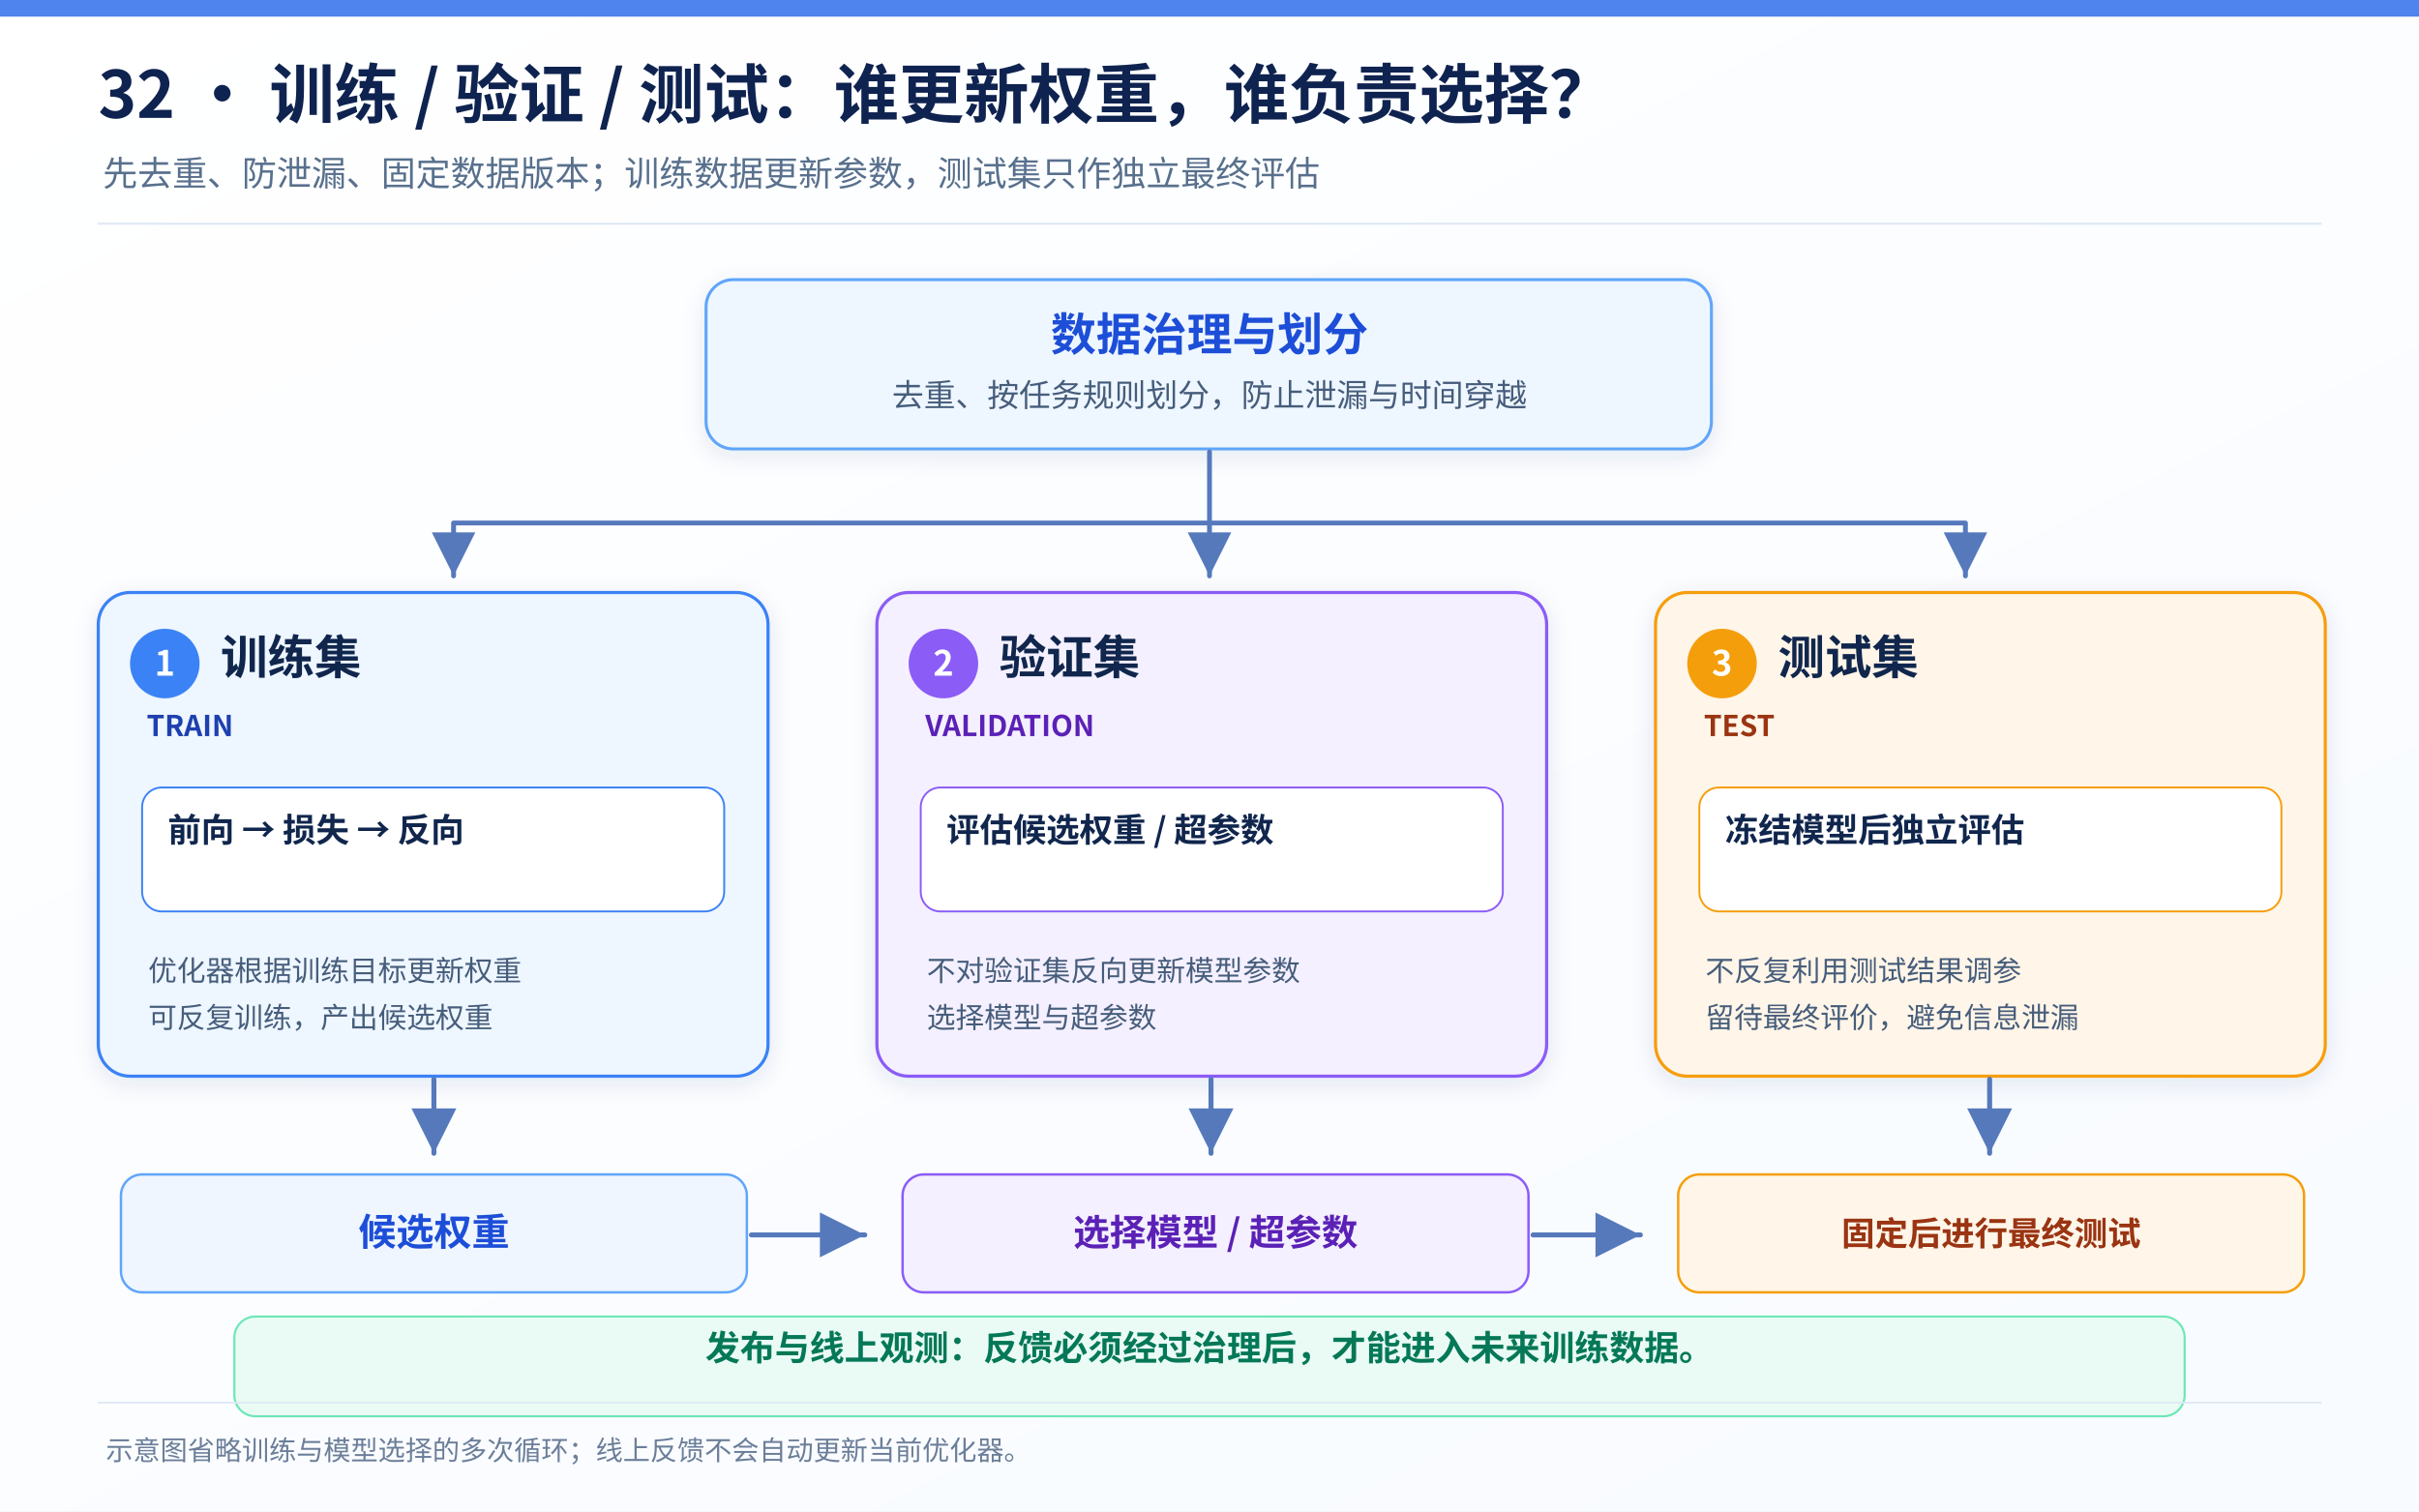
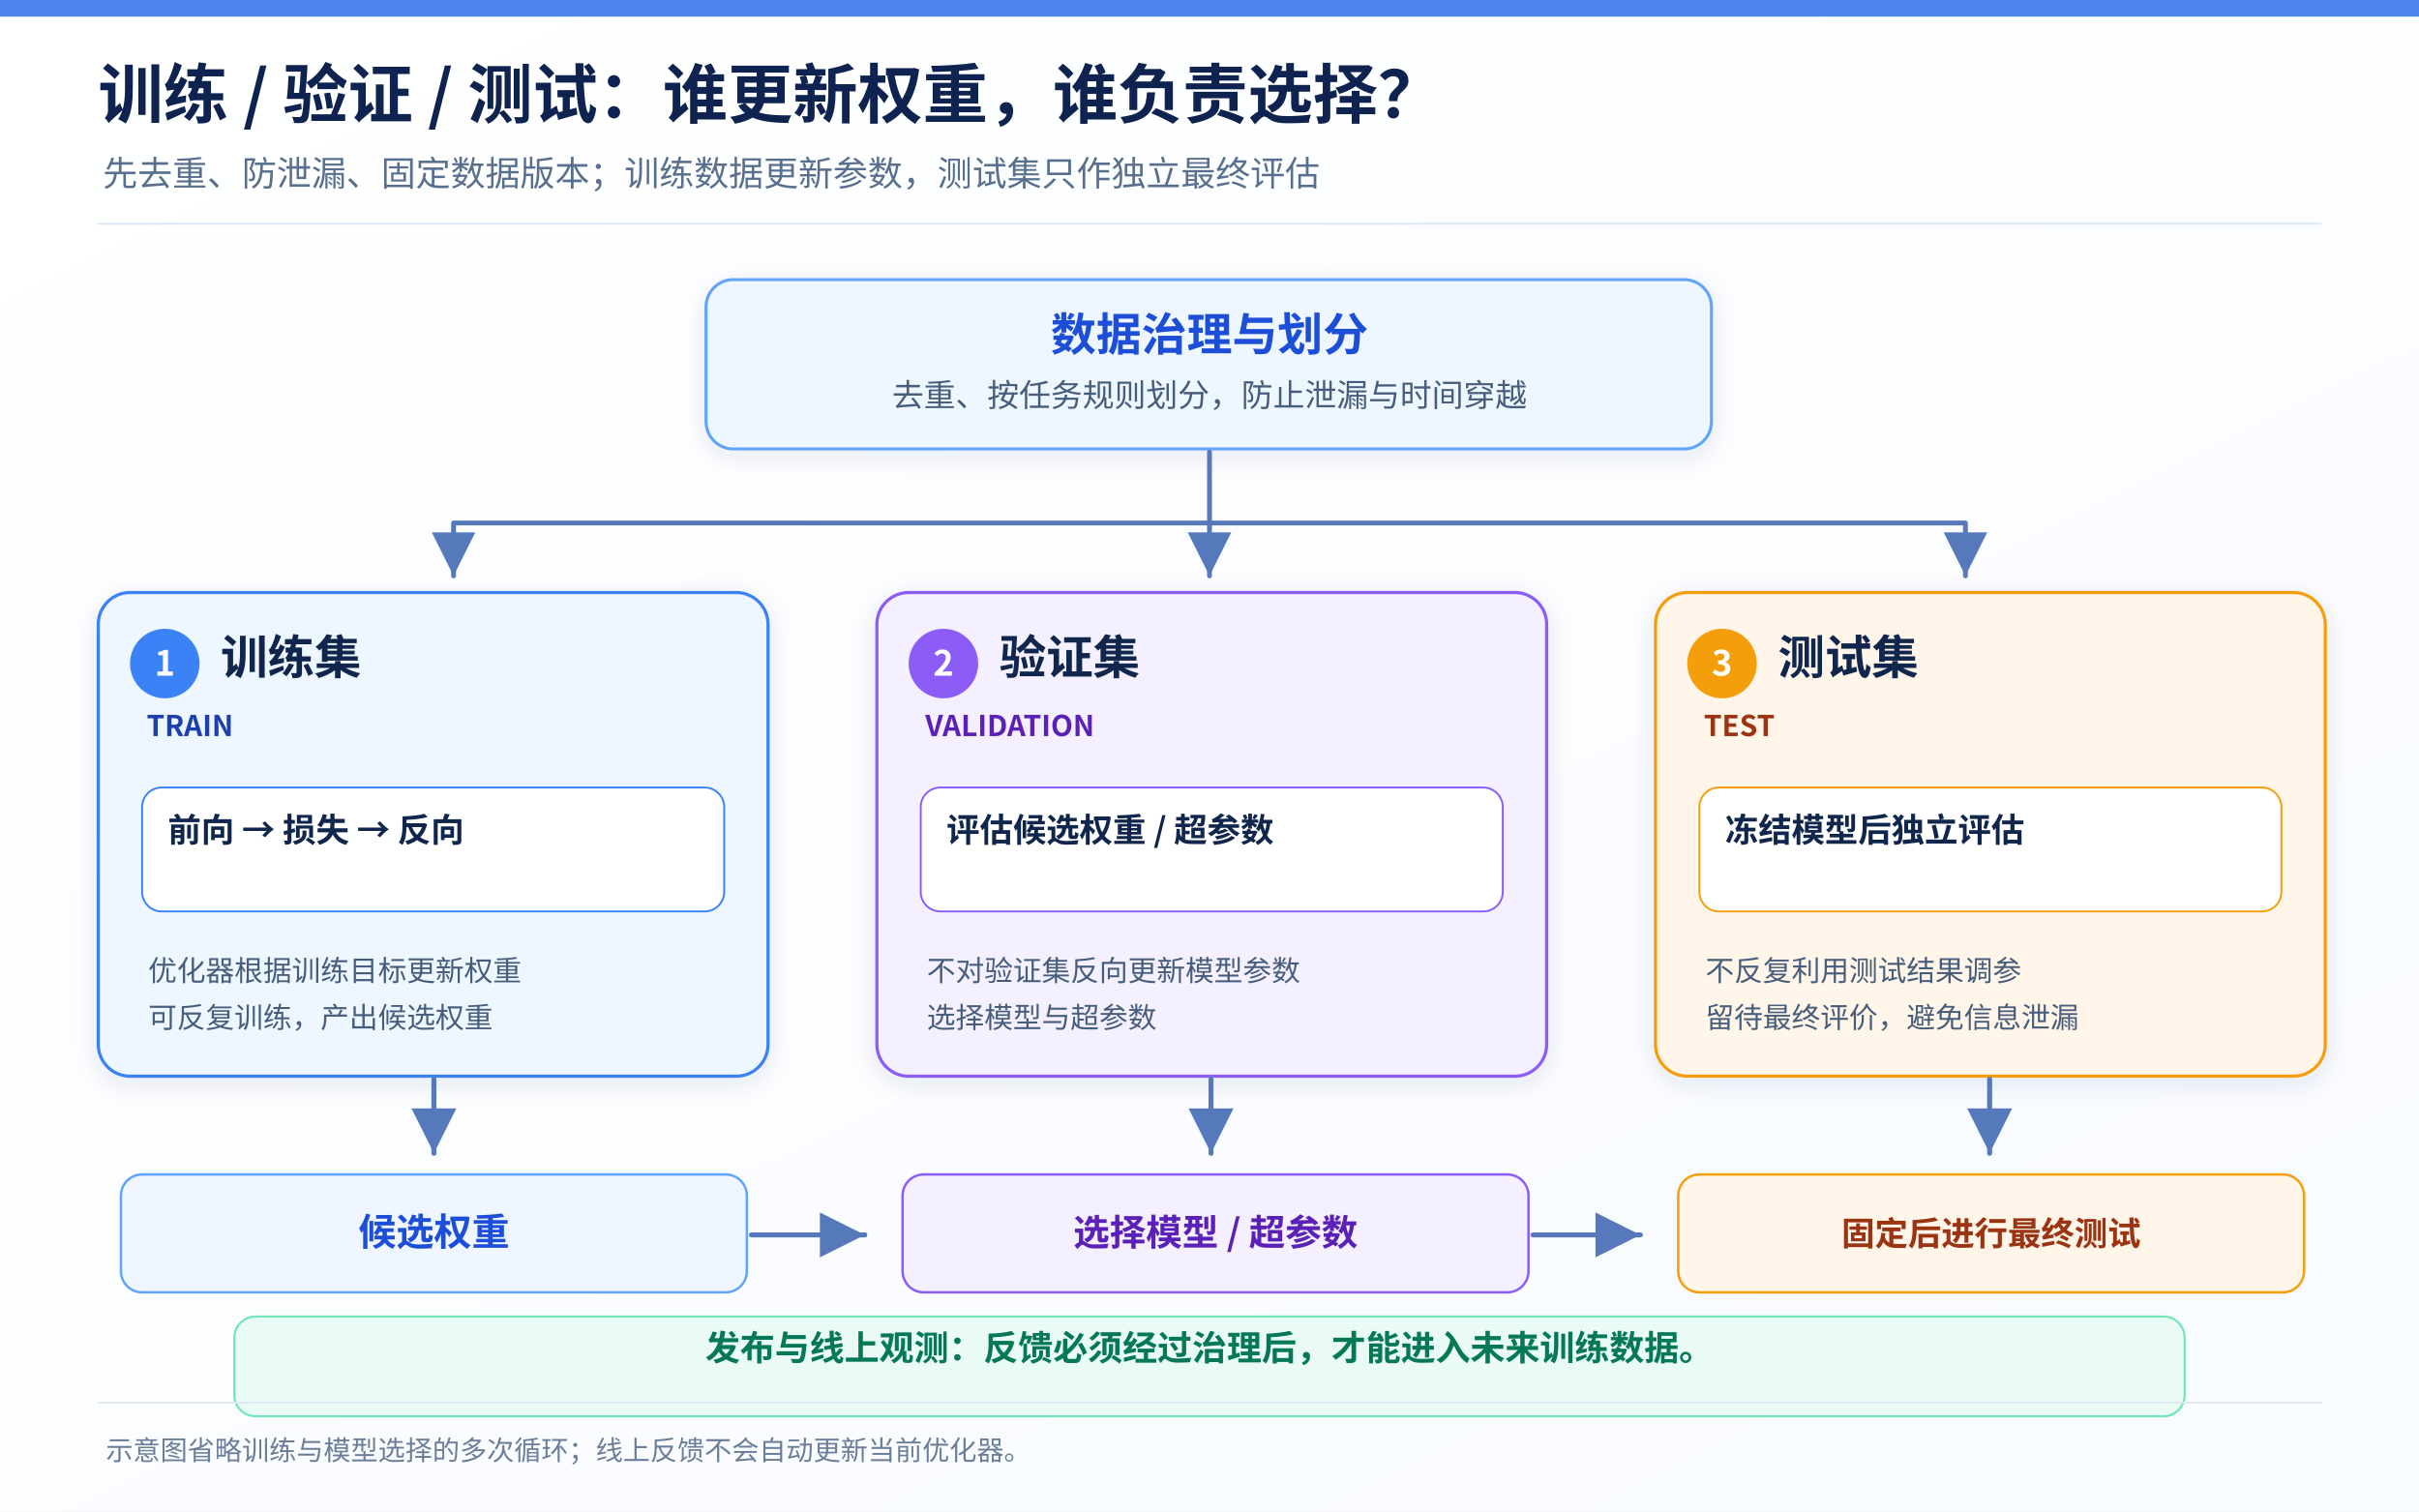
<svg xmlns="http://www.w3.org/2000/svg" width="1600" height="1000" viewBox="0 0 1600 1000">
  <defs>
    <linearGradient id="bg" x1="0" y1="0" x2="0.8" y2="1">
      <stop stop-color="#FFFFFF" />
      <stop offset="1" stop-color="#F8FBFF" />
    </linearGradient>
    <filter id="sh" x="-20%" y="-40%" width="150%" height="200%">
      <feDropShadow dx="0" dy="4" stdDeviation="8" flood-color="#153F75" flood-opacity=".10" />
    </filter>
    <marker id="arrow" markerWidth="10" markerHeight="9" refX="9" refY="4.5" orient="auto">
      <path d="M0 0 L9 4.5 L0 9 Z" fill="#5679BC" />
    </marker>
    <marker id="arrG" markerWidth="10" markerHeight="9" refX="9" refY="4.5" orient="auto">
      <path d="M0 0 L9 4.5 L0 9 Z" fill="#10B981" />
    </marker>
    <marker id="arrR" markerWidth="10" markerHeight="9" refX="9" refY="4.5" orient="auto">
      <path d="M0 0 L9 4.5 L0 9 Z" fill="#EF4444" />
    </marker>
    <marker id="arrV" markerWidth="10" markerHeight="9" refX="9" refY="4.5" orient="auto">
      <path d="M0 0 L9 4.5 L0 9 Z" fill="#8B5CF6" />
    </marker>
  </defs>
  <rect x="0" y="0" width="1600" height="1000" rx="0" fill="url(#bg)" />
  <rect x="0" y="0" width="1600" height="11" rx="0" fill="#4F83ED" />
-   <text x="65" y="78" font-family="Noto Sans CJK SC, sans-serif" font-size="43" font-weight="700" fill="#0F2350" text-anchor="start">32  ·  训练 / 验证 / 测试：谁更新权重，谁负责选择？</text>
+   <text x="65" y="78" font-family="Noto Sans CJK SC, sans-serif" font-size="43" font-weight="700" fill="#0F2350" text-anchor="start">训练 / 验证 / 测试：谁更新权重，谁负责选择？</text>
  <text x="68" y="123" font-family="Noto Sans CJK SC, sans-serif" font-size="23" font-weight="400" fill="#58708D" text-anchor="start">先去重、防泄漏、固定数据版本；训练数据更新参数，测试集只作独立最终评估</text>
  <path d="M65 148 L1535 148" fill="none" stroke="#DDE7F3" stroke-width="1.3" stroke-linecap="round" stroke-linejoin="round" />
  <rect x="467" y="185" width="665" height="112" rx="18" fill="#EEF6FF" stroke="#60A5FA" stroke-width="2" filter="url(#sh)" />
  <text x="800" y="232" font-family="Noto Sans CJK SC, sans-serif" font-size="30" font-weight="700" fill="#1D4ED8" text-anchor="middle">数据治理与划分</text>
  <text x="800" y="269" font-family="Noto Sans CJK SC, sans-serif" font-size="21" font-weight="400" fill="#465D7B" text-anchor="middle">去重、按任务规则划分，防止泄漏与时间穿越</text>
  <path d="M800 299 V346 H300 V381" fill="none" stroke="#5679BC" stroke-width="3.2" stroke-linecap="round" stroke-linejoin="round" marker-end="url(#arrow)" />
  <path d="M800 346 V381" fill="none" stroke="#5679BC" stroke-width="3.2" stroke-linecap="round" stroke-linejoin="round" marker-end="url(#arrow)" />
  <path d="M800 346 H1300 V381" fill="none" stroke="#5679BC" stroke-width="3.2" stroke-linecap="round" stroke-linejoin="round" marker-end="url(#arrow)" />
  <rect x="65" y="392" width="443" height="320" rx="21" fill="#EEF6FF" stroke="#3B82F6" stroke-width="2.1" filter="url(#sh)" />
  <circle cx="109" cy="439" r="23" fill="#3B82F6" />
  <text x="109" y="447" font-family="Noto Sans CJK SC, sans-serif" font-size="23" font-weight="700" fill="white" text-anchor="middle">1</text>
  <text x="146" y="446" font-family="Noto Sans CJK SC, sans-serif" font-size="31" font-weight="700" fill="#10264D" text-anchor="start">训练集</text>
  <text x="97" y="487" font-family="Noto Sans CJK SC, sans-serif" font-size="19" font-weight="600" fill="#1E40AF" text-anchor="start">TRAIN</text>
  <rect x="94" y="521" width="385" height="82" rx="13" fill="white" stroke="#3B82F6" stroke-width="1.25" />
  <text x="111" y="557" font-family="Noto Sans CJK SC, sans-serif" font-size="22" font-weight="700" fill="#10264D" text-anchor="start">前向 → 损失 → 反向</text>
  <text x="98" y="649" font-family="Noto Sans CJK SC, sans-serif" font-size="19" font-weight="400" fill="#465D7B" text-anchor="start">优化器根据训练目标更新权重</text>
  <text x="98" y="680" font-family="Noto Sans CJK SC, sans-serif" font-size="19" font-weight="400" fill="#465D7B" text-anchor="start">可反复训练，产出候选权重</text>
  <rect x="580" y="392" width="443" height="320" rx="21" fill="#F4F0FF" stroke="#8B5CF6" stroke-width="2.1" filter="url(#sh)" />
  <circle cx="624" cy="439" r="23" fill="#8B5CF6" />
  <text x="624" y="447" font-family="Noto Sans CJK SC, sans-serif" font-size="23" font-weight="700" fill="white" text-anchor="middle">2</text>
  <text x="661" y="446" font-family="Noto Sans CJK SC, sans-serif" font-size="31" font-weight="700" fill="#10264D" text-anchor="start">验证集</text>
  <text x="612" y="487" font-family="Noto Sans CJK SC, sans-serif" font-size="19" font-weight="600" fill="#5B21B6" text-anchor="start">VALIDATION</text>
  <rect x="609" y="521" width="385" height="82" rx="13" fill="white" stroke="#8B5CF6" stroke-width="1.25" />
  <text x="626" y="557" font-family="Noto Sans CJK SC, sans-serif" font-size="22" font-weight="700" fill="#10264D" text-anchor="start">评估候选权重 / 超参数</text>
  <text x="613" y="649" font-family="Noto Sans CJK SC, sans-serif" font-size="19" font-weight="400" fill="#465D7B" text-anchor="start">不对验证集反向更新模型参数</text>
  <text x="613" y="680" font-family="Noto Sans CJK SC, sans-serif" font-size="19" font-weight="400" fill="#465D7B" text-anchor="start">选择模型与超参数</text>
  <rect x="1095" y="392" width="443" height="320" rx="21" fill="#FFF5E8" stroke="#F59E0B" stroke-width="2.1" filter="url(#sh)" />
  <circle cx="1139" cy="439" r="23" fill="#F59E0B" />
  <text x="1139" y="447" font-family="Noto Sans CJK SC, sans-serif" font-size="23" font-weight="700" fill="white" text-anchor="middle">3</text>
  <text x="1176" y="446" font-family="Noto Sans CJK SC, sans-serif" font-size="31" font-weight="700" fill="#10264D" text-anchor="start">测试集</text>
  <text x="1127" y="487" font-family="Noto Sans CJK SC, sans-serif" font-size="19" font-weight="600" fill="#9A3412" text-anchor="start">TEST</text>
  <rect x="1124" y="521" width="385" height="82" rx="13" fill="white" stroke="#F59E0B" stroke-width="1.25" />
  <text x="1141" y="557" font-family="Noto Sans CJK SC, sans-serif" font-size="22" font-weight="700" fill="#10264D" text-anchor="start">冻结模型后独立评估</text>
  <text x="1128" y="649" font-family="Noto Sans CJK SC, sans-serif" font-size="19" font-weight="400" fill="#465D7B" text-anchor="start">不反复利用测试结果调参</text>
  <text x="1128" y="680" font-family="Noto Sans CJK SC, sans-serif" font-size="19" font-weight="400" fill="#465D7B" text-anchor="start">留待最终评价，避免信息泄漏</text>
  <path d="M287 714 L287 763" fill="none" stroke="#5679BC" stroke-width="3.3" stroke-linecap="round" stroke-linejoin="round" marker-end="url(#arrow)" />
  <path d="M801 714 L801 763" fill="none" stroke="#5679BC" stroke-width="3.3" stroke-linecap="round" stroke-linejoin="round" marker-end="url(#arrow)" />
  <path d="M1316 714 L1316 763" fill="none" stroke="#5679BC" stroke-width="3.3" stroke-linecap="round" stroke-linejoin="round" marker-end="url(#arrow)" />
  <rect x="80" y="777" width="414" height="78" rx="14" fill="#EFF6FF" stroke="#60A5FA" stroke-width="1.6" />
  <text x="287" y="824" font-family="Noto Sans CJK SC, sans-serif" font-size="25" font-weight="700" fill="#1D4ED8" text-anchor="middle">候选权重</text>
  <rect x="597" y="777" width="414" height="78" rx="14" fill="#F4F0FF" stroke="#8B5CF6" stroke-width="1.6" />
  <text x="804" y="824" font-family="Noto Sans CJK SC, sans-serif" font-size="24" font-weight="700" fill="#5B21B6" text-anchor="middle">选择模型 / 超参数</text>
  <rect x="1110" y="777" width="414" height="78" rx="14" fill="#FFF5E8" stroke="#F59E0B" stroke-width="1.6" />
  <text x="1317" y="824" font-family="Noto Sans CJK SC, sans-serif" font-size="22" font-weight="700" fill="#9A3412" text-anchor="middle">固定后进行最终测试</text>
  <path d="M497 817 L572 817" fill="none" stroke="#5679BC" stroke-width="3.3" stroke-linecap="round" stroke-linejoin="round" marker-end="url(#arrow)" />
  <path d="M1014 817 L1085 817" fill="none" stroke="#5679BC" stroke-width="3.3" stroke-linecap="round" stroke-linejoin="round" marker-end="url(#arrow)" />
  <rect x="155" y="871" width="1290" height="66" rx="14" fill="#E9FBF4" stroke="#6EE7B7" stroke-width="1.4" />
  <text x="800" y="900" font-family="Noto Sans CJK SC, sans-serif" font-size="23" font-weight="700" fill="#047857" text-anchor="middle">发布与线上观测：反馈必须经过治理后，才能进入未来训练数据。</text>
  <path d="M65 928 L1535 928" fill="none" stroke="#DFE7F2" stroke-width="1.2" stroke-linecap="round" stroke-linejoin="round" />
  <text x="70" y="966" font-family="Noto Sans CJK SC, sans-serif" font-size="18" font-weight="400" fill="#6B7E99" text-anchor="start">示意图省略训练与模型选择的多次循环；线上反馈不会自动更新当前优化器。</text>
</svg>
